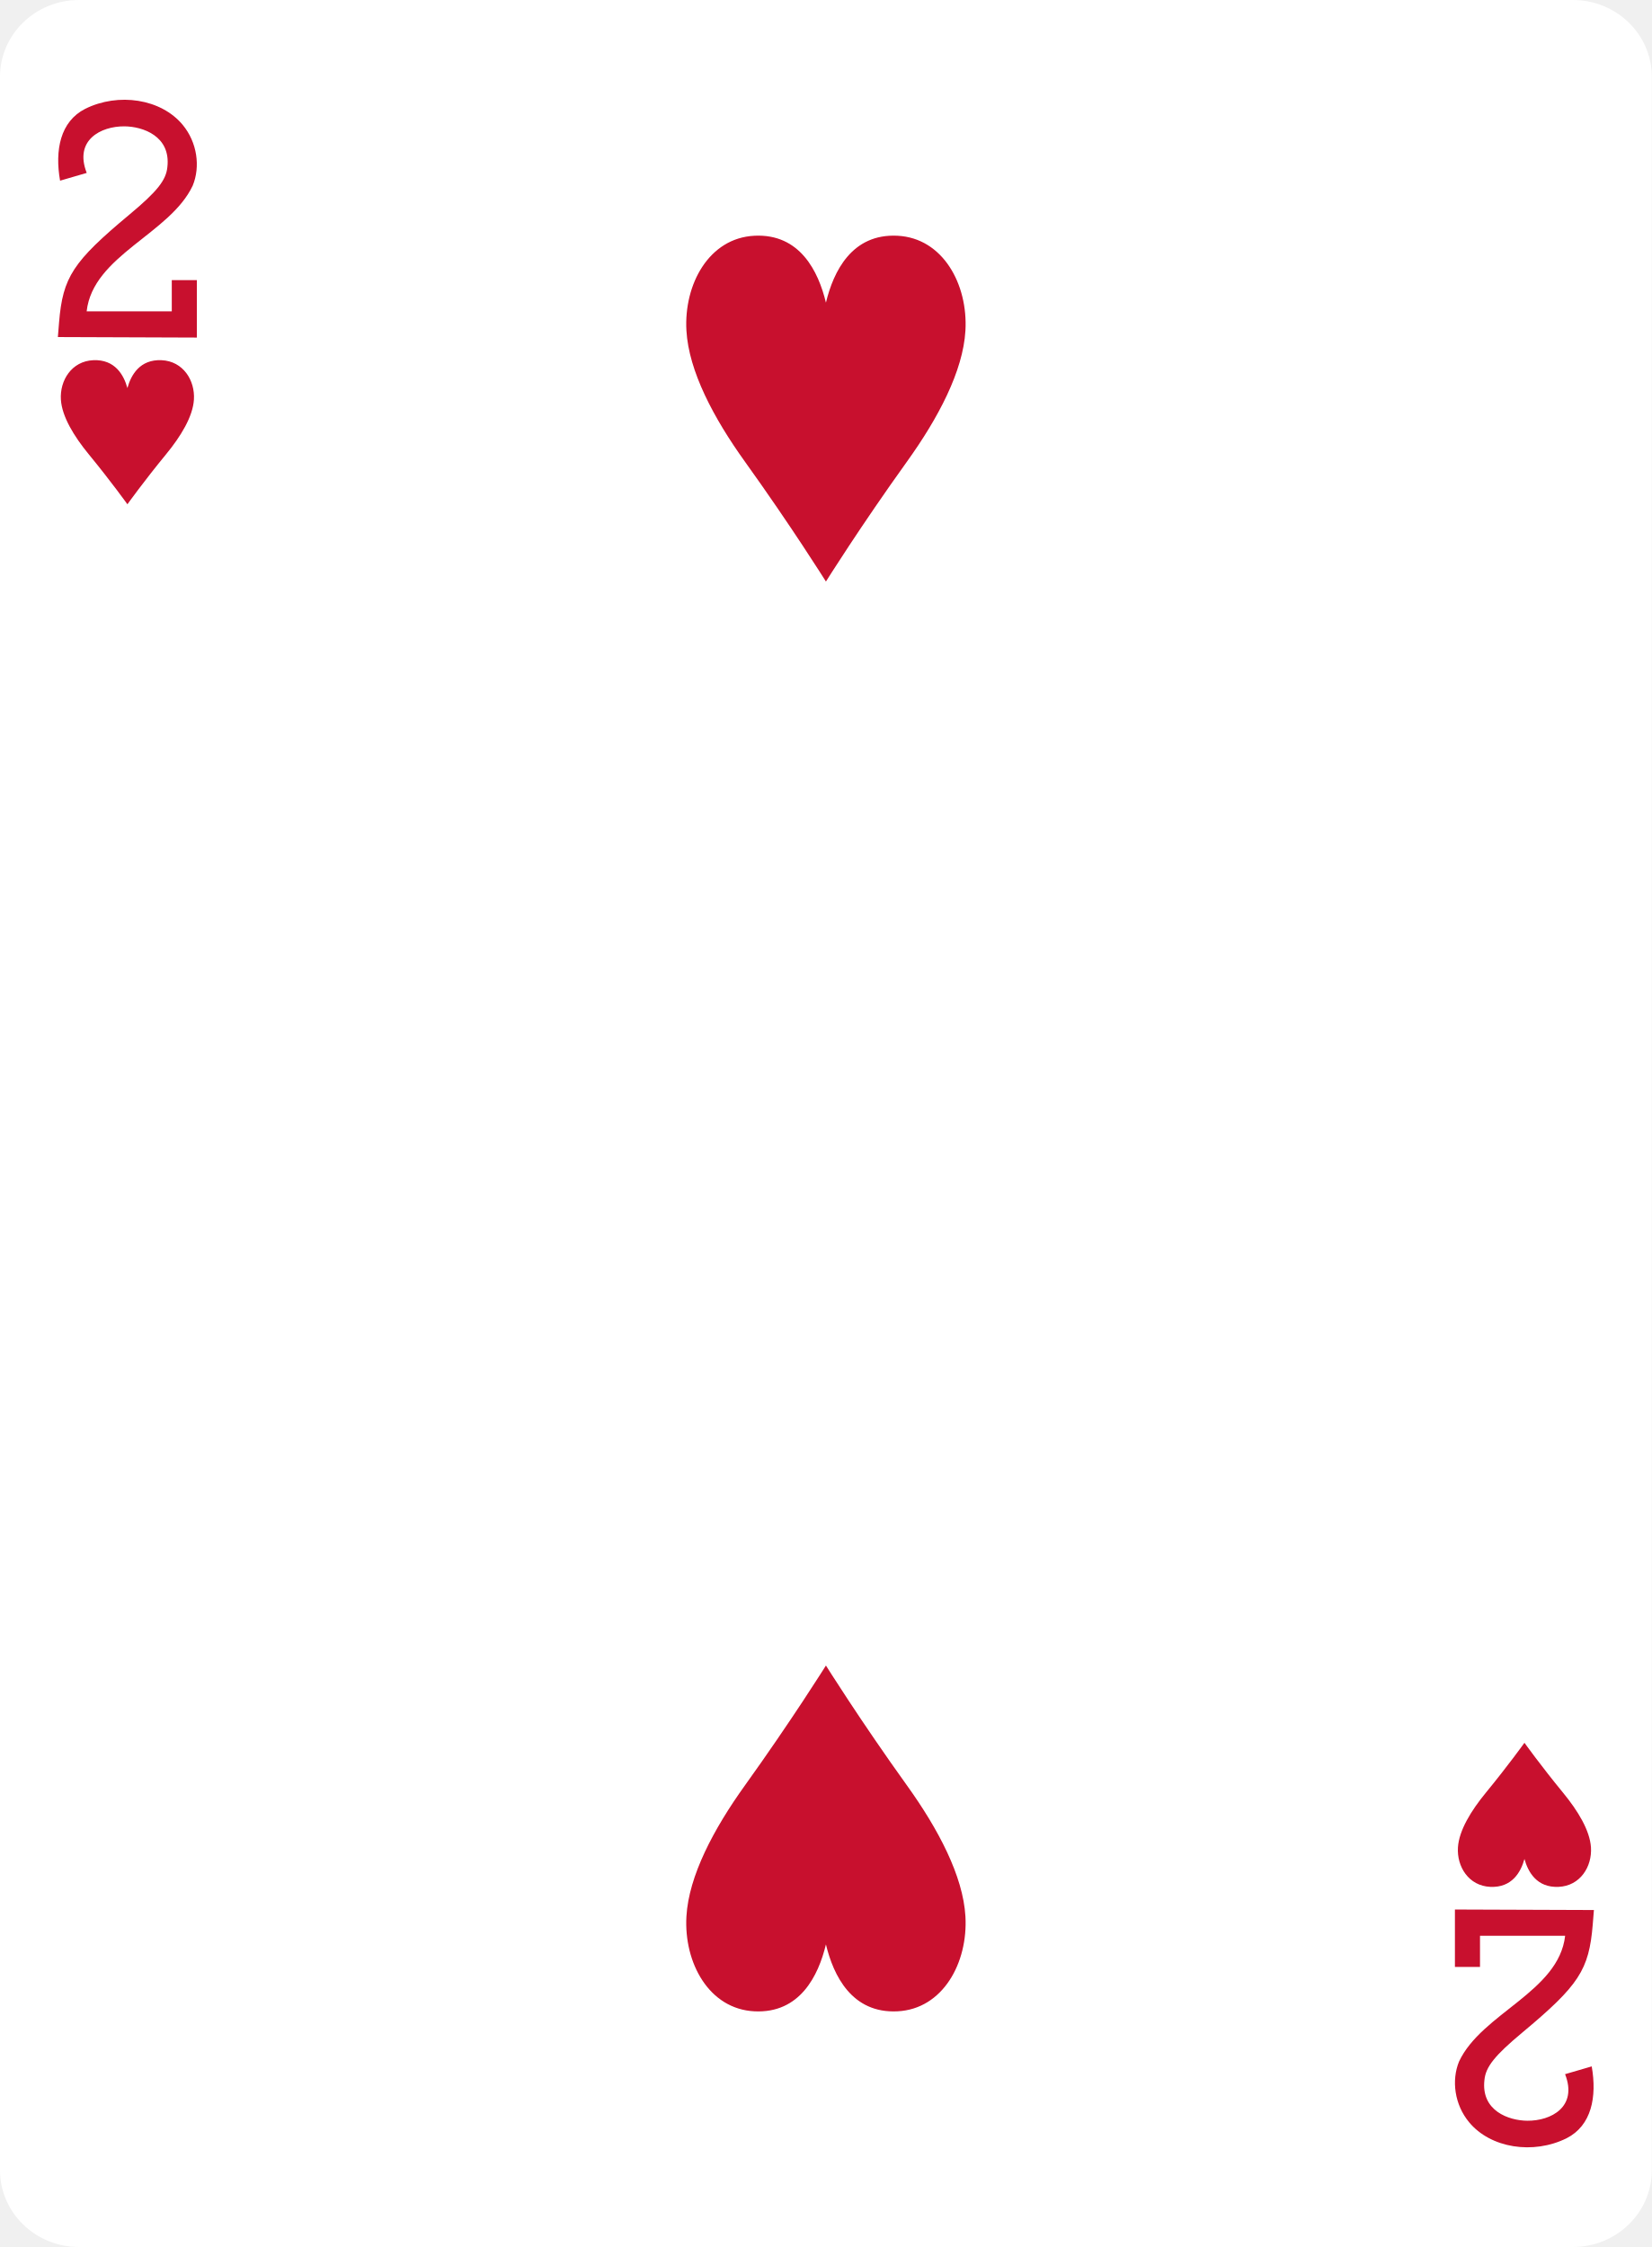
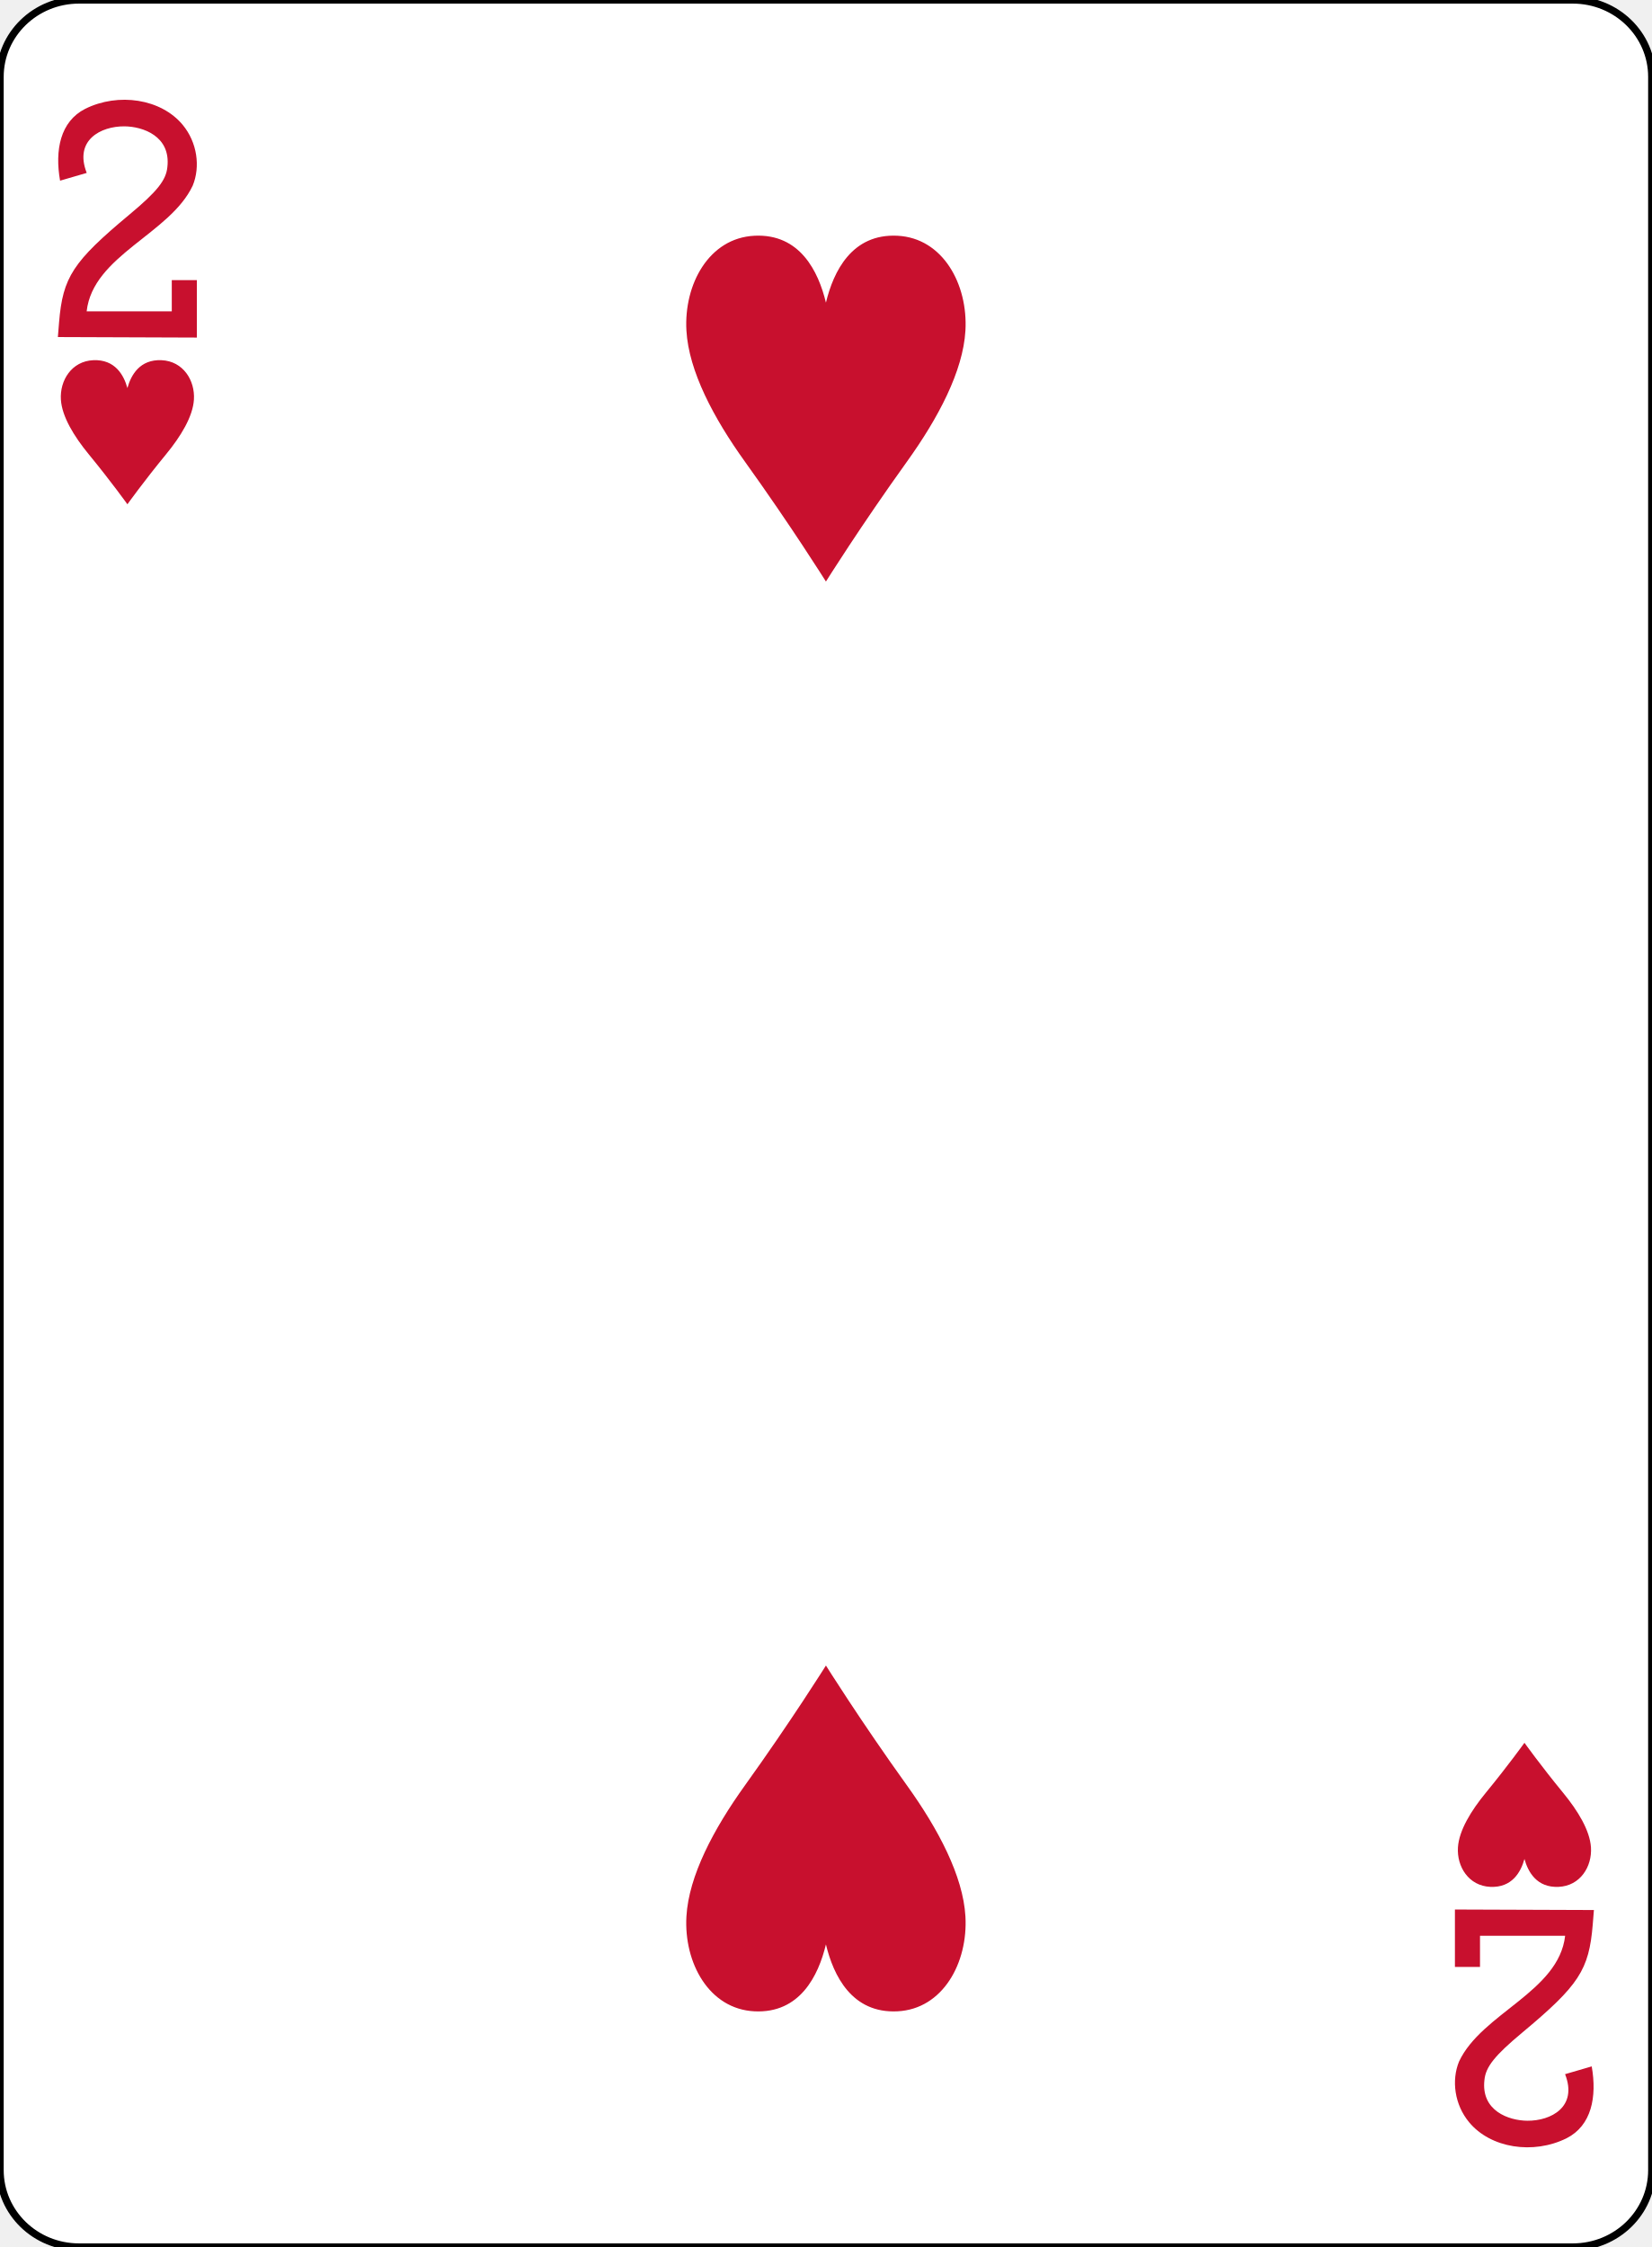
<svg xmlns="http://www.w3.org/2000/svg" width="261.12" height="355.2">
  <g style="display:inline">
    <g style="display:inline;opacity:1">
-       <rect width="223.228" height="311.811" x="260.433" y="370.276" rx="10.678" ry="10.664" style="display:inline;fill:#fff;fill-opacity:1;stroke:none;stroke-width:1.001;stroke-miterlimit:4;stroke-dasharray:none;stroke-opacity:1" transform="matrix(1.16974 0 0 1.13915 -304.64 -421.8)" />
+       <rect width="223.228" height="311.811" x="260.433" y="370.276" rx="10.678" ry="10.664" style="display:inline;fill:#fff;fill-opacity:1;stroke:#000000;stroke-width:1.001;stroke-miterlimit:4;stroke-dasharray:none;stroke-opacity:1" transform="matrix(1.16974 0 0 1.13915 -304.64 -421.8)" />
    </g>
    <path d="M-95.397-140.121s-2.225-3.19-5.226-6.94c-2.007-2.51-3.612-5.228-3.762-7.568-.17-2.674 1.45-5.357 4.383-5.487 2.93-.13 4.12 2.062 4.605 3.869.485-1.807 1.674-3.999 4.606-3.869 2.933.13 4.553 2.813 4.382 5.487-.15 2.34-1.754 5.058-3.762 7.568-3.001 3.75-5.226 6.94-5.226 6.94z" style="display:inline;opacity:1;fill:#c8102e;fill-opacity:1" transform="matrix(1.16974 0 0 1.13915 131.73 239.334)" />
    <path d="M93.398 31.743s-2.225 3.19-5.226 6.94c-2.008 2.51-3.613 5.228-3.762 7.568-.171 2.674 1.449 5.357 4.382 5.487 2.931.13 4.121-2.062 4.606-3.869.484 1.807 1.674 3.999 4.605 3.869 2.933-.13 4.553-2.813 4.382-5.487-.149-2.34-1.754-5.058-3.762-7.567-3-3.75-5.225-6.94-5.225-6.94z" style="display:inline;opacity:1;fill:#c8102e;fill-opacity:1;stroke:none;stroke-opacity:1" transform="matrix(1.16974 0 0 1.13915 131.73 239.334)" />
    <path d="M-1-129.4s-4.666-7.655-10.96-16.656c-4.212-6.023-7.579-12.545-7.892-18.163-.359-6.417 3.04-12.855 9.192-13.167 6.148-.312 8.644 4.948 9.66 9.284 1.016-4.336 3.512-9.596 9.66-9.284 6.152.312 9.55 6.75 9.192 13.167-.313 5.618-3.68 12.14-7.891 18.163C3.666-137.056-1-129.4-1-129.4z" style="display:inline;opacity:1;fill:#c8102e;fill-opacity:1" transform="matrix(1.16974 0 0 1.13915 131.73 239.334)" />
    <path d="M-1 21.022s-4.666 7.655-10.96 16.656c-4.212 6.023-7.579 12.545-7.892 18.163-.359 6.417 3.04 12.855 9.192 13.167 6.148.312 8.644-4.948 9.66-9.284 1.016 4.336 3.512 9.596 9.66 9.284 6.152-.312 9.55-6.75 9.192-13.167-.313-5.618-3.68-12.14-7.891-18.163C3.666 28.678-1 21.022-1 21.022z" style="display:inline;opacity:1;fill:#c8102e;fill-opacity:1;stroke:none;stroke-opacity:1" transform="matrix(1.16974 0 0 1.13915 131.73 239.334)" />
    <path d="m733.056-1017.233.16-2.035c.508-6.288 1.86-8.41 9.524-14.974 3.72-3.182 4.94-4.752 5.112-6.574.487-4.296-3.315-5.637-5.791-5.657-3.21-.03-6.84 1.924-5.107 6.462l-3.601 1.078c-.724-4.234.02-8.205 3.39-9.968 4.5-2.298 10.27-1.397 13.184 2.224 1.958 2.429 2.405 5.79 1.355 8.421-3.07 6.72-13.48 9.677-14.338 17.453h11.505v-4.329h3.39v7.97l-18.783-.071zm0 0" style="opacity:1;fill:#c8102e;fill-opacity:1;stroke-width:1;stroke-miterlimit:4;stroke-dasharray:none" transform="matrix(1.16974 0 0 1.13915 -848.336 1212.062)" />
    <path d="m940.634-798.956-.16 2.035c-.508 6.288-1.86 8.41-9.523 14.974-3.721 3.182-4.941 4.753-5.112 6.574-.488 4.297 3.314 5.638 5.79 5.657 3.21.03 6.84-1.923 5.107-6.462l3.601-1.078c.724 4.234-.02 8.205-3.39 9.968-4.5 2.298-10.27 1.397-13.183-2.224-1.959-2.429-2.406-5.79-1.356-8.421 3.07-6.72 13.48-9.677 14.338-17.453h-11.505v4.33h-3.39v-7.97l18.783.07zm0 0" style="opacity:1;fill:#c8102e;fill-opacity:1" transform="matrix(1.16974 0 0 1.13915 -848.336 1212.062)" />
  </g>
  <g transform="translate(-307.064 139.06)">
    <rect width="1659.913" height="794.398" x="-356.473" y="-1029.682" rx="144.482" ry="124.682" style="opacity:1;vector-effect:none;fill:#006614;fill-opacity:1;stroke:none;stroke-width:1.748;stroke-linecap:butt;stroke-linejoin:miter;stroke-miterlimit:4;stroke-dasharray:none;stroke-dashoffset:0;stroke-opacity:1" />
    <text xml:space="preserve" x="472.194" y="-935.813" style="font-style:normal;font-variant:normal;font-weight:400;font-stretch:normal;font-size:42.667px;line-height:125%;font-family:Carlito;-inkscape-font-specification:&quot;Carlito, Normal&quot;;text-align:center;letter-spacing:0;word-spacing:0;writing-mode:lr-tb;text-anchor:middle;fill:#fff;fill-opacity:1;stroke:none;stroke-width:1.067px;stroke-linecap:butt;stroke-linejoin:miter;stroke-opacity:1">
      <tspan x="472.194" y="-935.813" style="font-style:normal;font-variant:normal;font-weight:400;font-stretch:normal;font-size:48px;line-height:125%;font-family:Carlito;-inkscape-font-specification:&quot;Carlito, Normal&quot;;text-align:center;writing-mode:lr-tb;text-anchor:middle;fill:#fff;fill-opacity:1;stroke-width:1.067px">Single Playing Card from:</tspan>
      <tspan x="472.194" y="-875.813" style="font-style:normal;font-variant:normal;font-weight:400;font-stretch:normal;font-size:48px;line-height:125%;font-family:Carlito;-inkscape-font-specification:&quot;Carlito, Normal&quot;;text-align:center;writing-mode:lr-tb;text-anchor:middle;fill:#fff;fill-opacity:1;stroke-width:1.067px">Standard Edition - Color Set - Bordered </tspan>
      <tspan x="472.194" y="-762.48" style="font-style:normal;font-variant:normal;font-weight:400;font-stretch:normal;font-size:48px;line-height:125%;font-family:Carlito;-inkscape-font-specification:&quot;Carlito, Normal&quot;;text-align:center;writing-mode:lr-tb;text-anchor:middle;fill:#faa;fill-opacity:1;stroke-width:1.067px">Copyright 2011, 2020 - Chris Aguilar - conjurenation@gmail.com</tspan>
      <tspan x="472.194" y="-649.147" style="font-style:normal;font-variant:normal;font-weight:400;font-stretch:normal;font-size:48px;line-height:125%;font-family:Carlito;-inkscape-font-specification:&quot;Carlito, Normal&quot;;text-align:center;writing-mode:lr-tb;text-anchor:middle;fill:#fff;fill-opacity:1;stroke-width:1.067px">https://totalnonsense.com/open-source-vector-playing-cards/</tspan>
      <tspan x="472.194" y="-535.813" style="font-style:normal;font-variant:normal;font-weight:400;font-stretch:normal;font-size:48px;line-height:125%;font-family:Carlito;-inkscape-font-specification:&quot;Carlito, Normal&quot;;text-align:center;writing-mode:lr-tb;text-anchor:middle;fill:#faa;fill-opacity:1;stroke-width:1.067px">Licensed under:</tspan>
      <tspan x="472.194" y="-475.813" style="font-style:normal;font-variant:normal;font-weight:400;font-stretch:normal;font-size:48px;line-height:125%;font-family:Carlito;-inkscape-font-specification:&quot;Carlito, Normal&quot;;text-align:center;writing-mode:lr-tb;text-anchor:middle;fill:#faa;fill-opacity:1;stroke-width:1.067px">LGPL 3.0</tspan>
      <tspan x="472.194" y="-415.813" style="font-style:normal;font-variant:normal;font-weight:400;font-stretch:normal;font-size:48px;line-height:125%;font-family:Carlito;-inkscape-font-specification:&quot;Carlito, Normal&quot;;text-align:center;writing-mode:lr-tb;text-anchor:middle;fill:#faa;fill-opacity:1;stroke-width:1.067px">https://www.gnu.org/licenses/lgpl-3.0.html</tspan>
      <tspan x="472.194" y="-302.48" style="font-style:normal;font-variant:normal;font-weight:400;font-stretch:normal;font-size:48px;line-height:125%;font-family:Carlito;-inkscape-font-specification:&quot;Carlito, Normal&quot;;text-align:center;writing-mode:lr-tb;text-anchor:middle;fill:#fff;fill-opacity:1;stroke-width:1.067px">Each Card Measures (63mm x 88mm)</tspan>
    </text>
  </g>
</svg>
